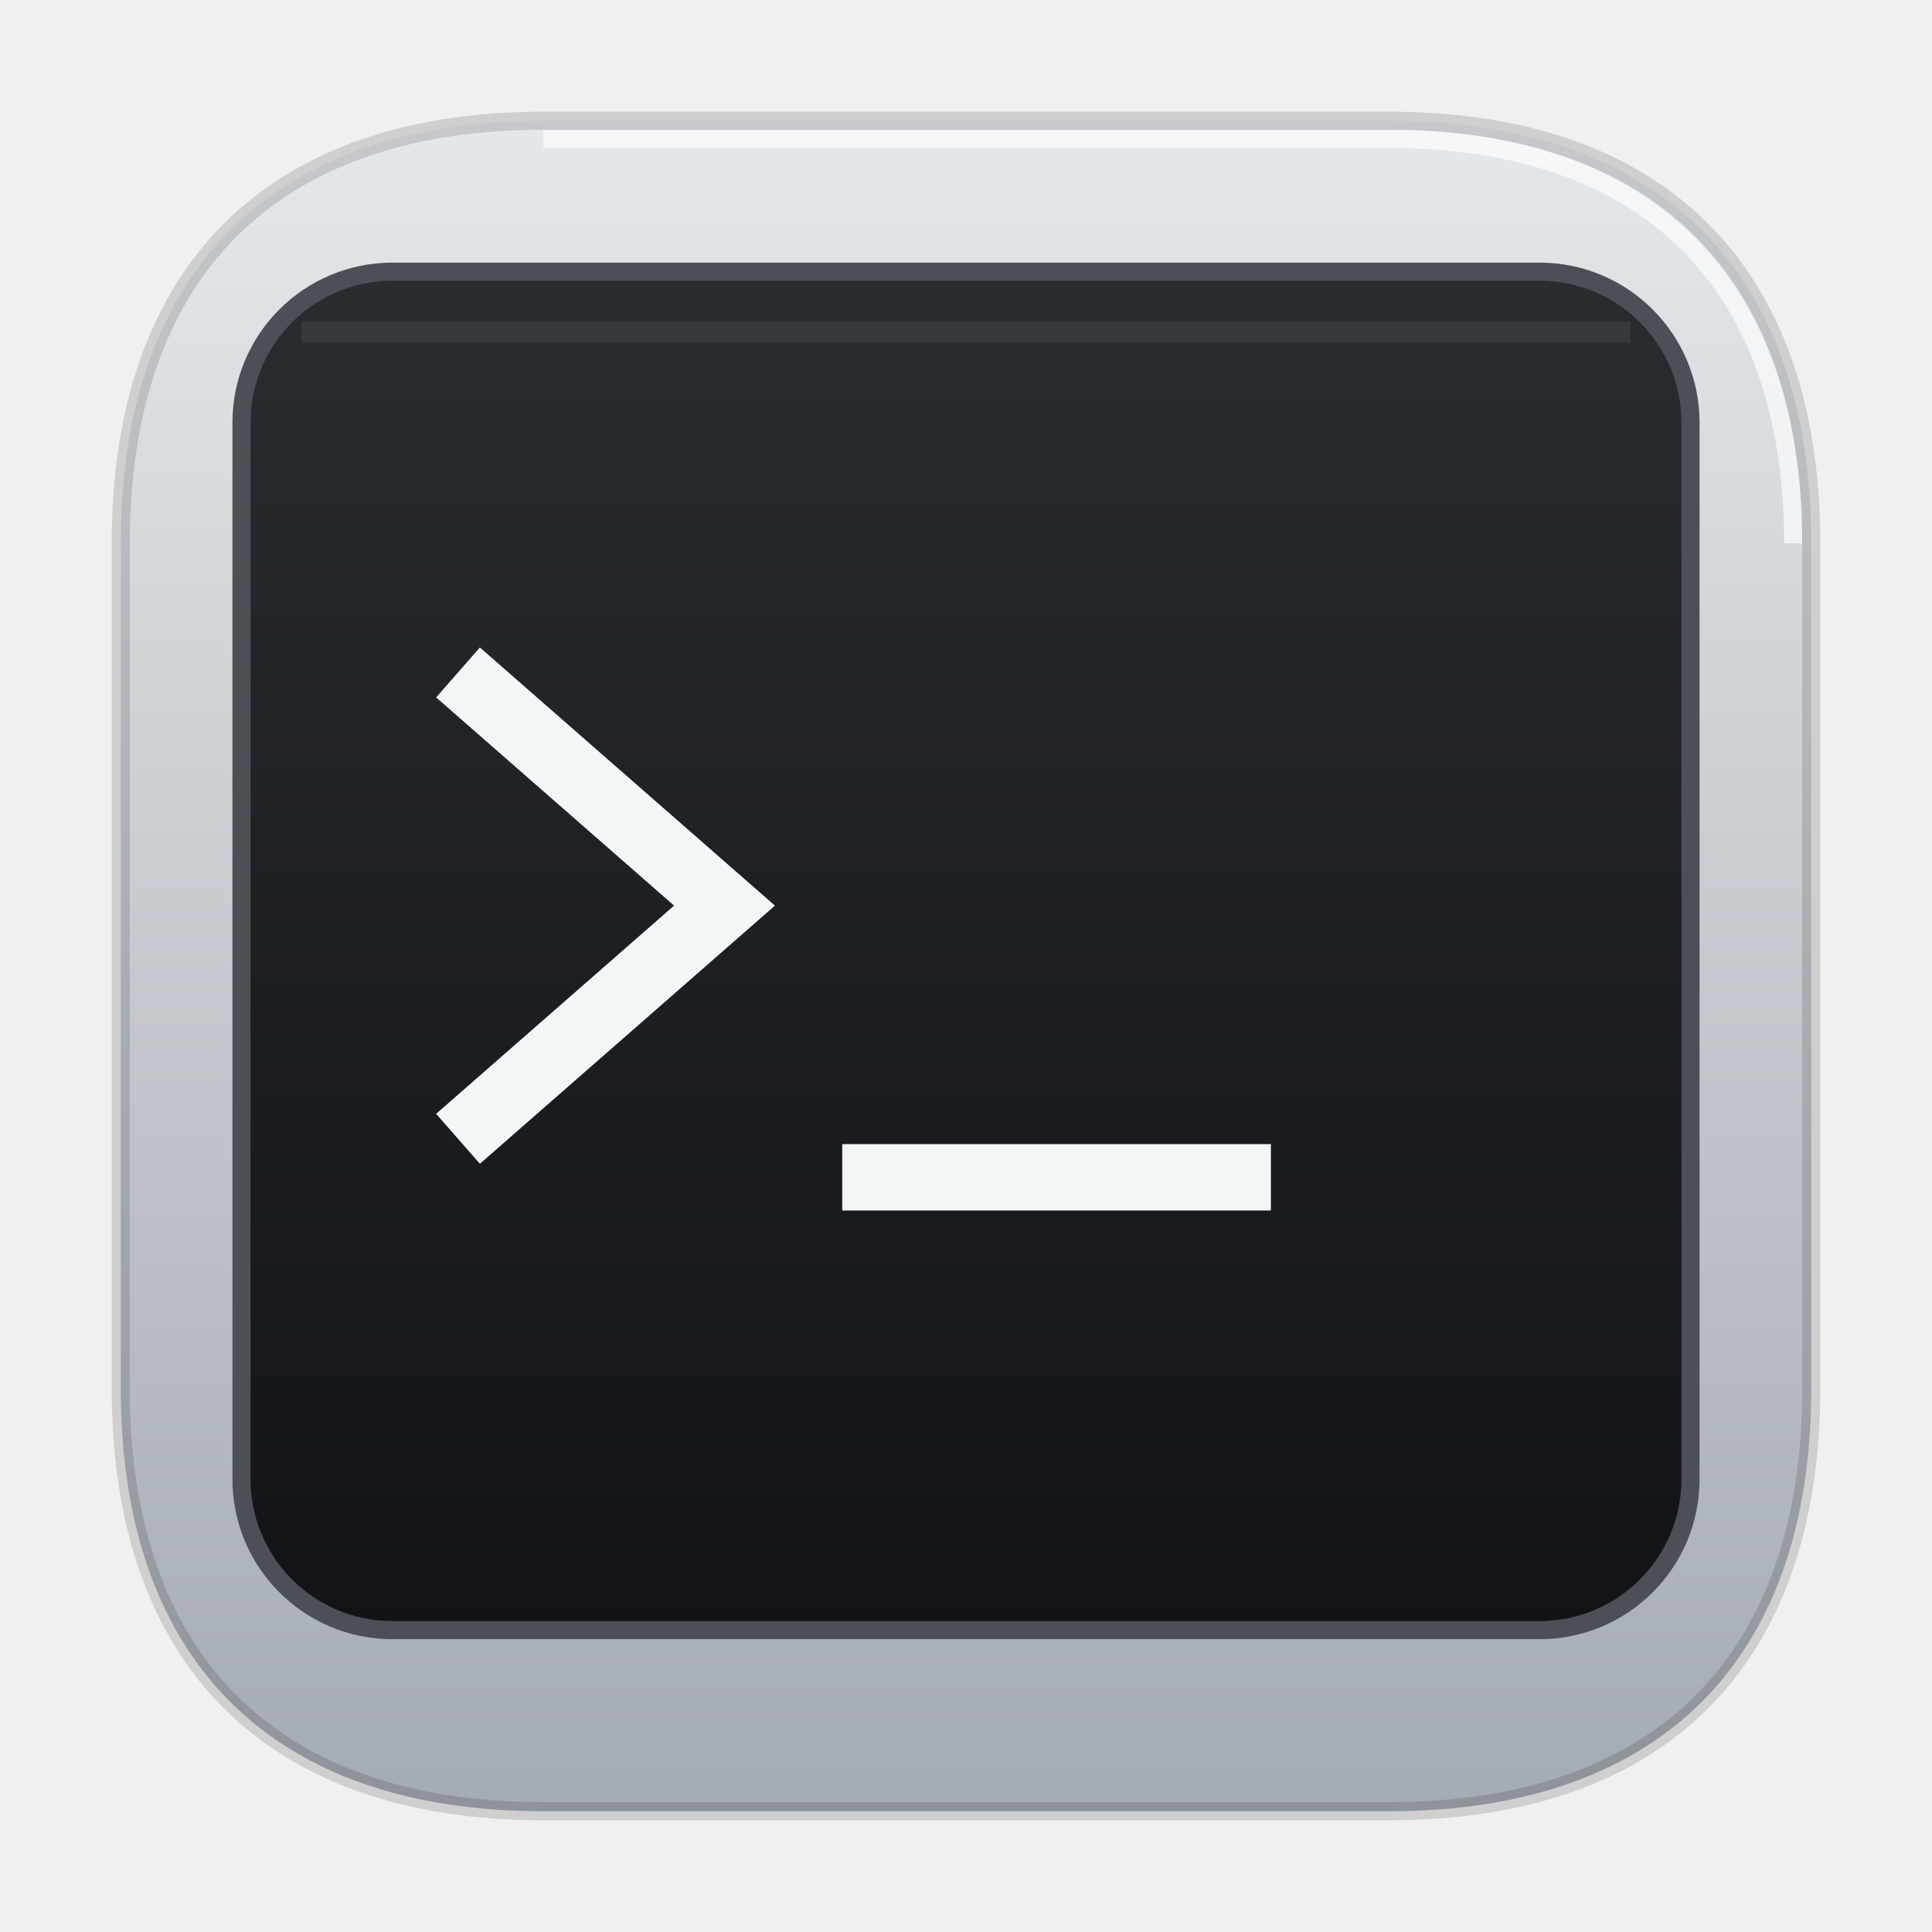
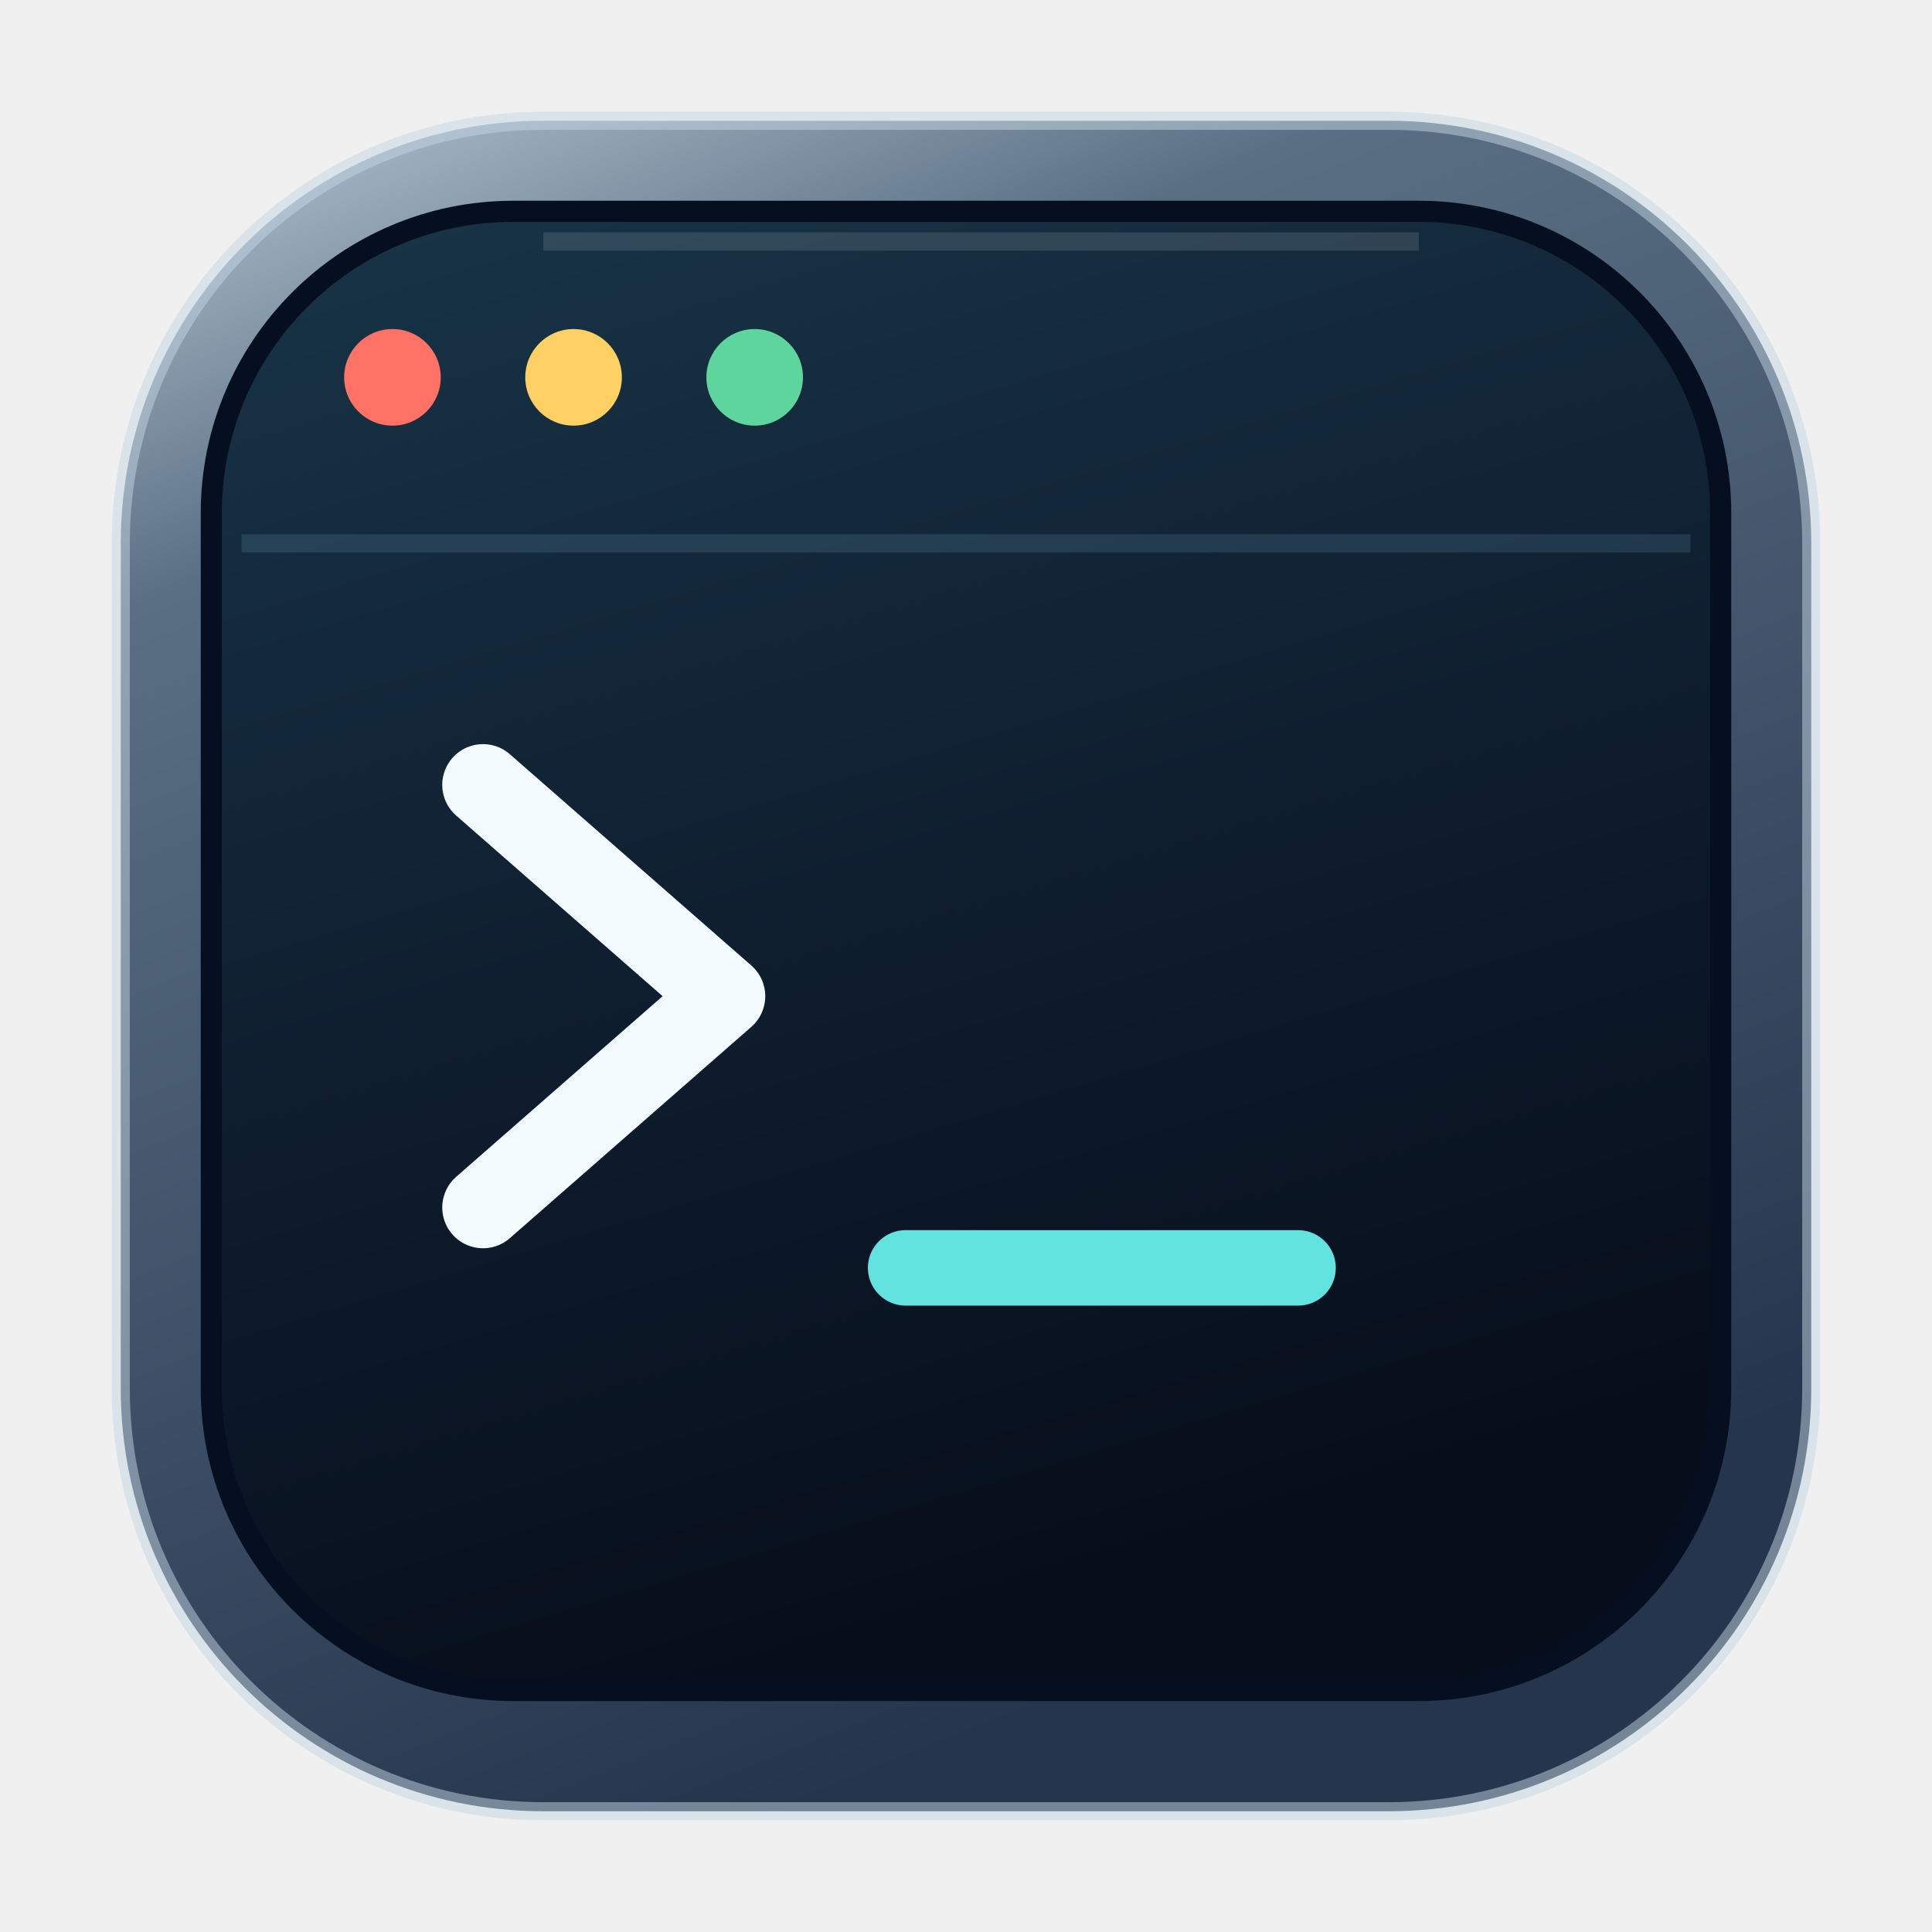
<svg xmlns="http://www.w3.org/2000/svg" viewBox="0 0 64 64">
  <defs>
-     <linearGradient id="metal" x2="0" y2="1">
-       <stop stop-color="#e5e8eb" />
-       <stop offset="1" stop-color="#a5abb3" />
+     <linearGradient id="case" x2=".4" y2="1">
+       <stop stop-color="#b7c8d4" />
+       <stop offset=".25" stop-color="#5a6f84" />
+       <stop offset="1" stop-color="#25354d" />
    </linearGradient>
-     <linearGradient id="screen" x2="0" y2="1">
-       <stop stop-color="#292c30" />
-       <stop offset="1" stop-color="#111316" />
+     <linearGradient id="screen" x2=".3" y2="1">
+       <stop stop-color="#183548" />
+       <stop offset=".6" stop-color="#0e1c2d" />
+       <stop offset="1" stop-color="#070e1b" />
    </linearGradient>
  </defs>
-   <path d="M18 4H46C55 4 60 9 60 18V46C60 55 55 60 46 60H18C9 60 4 55 4 46V18C4 9 9 4 18 4Z" fill="url(#metal)" stroke="#000" stroke-opacity=".14" stroke-width=".6" />
-   <path d="M18 4.6H46C54.6 4.6 59.4 9.4 59.4 18" fill="none" stroke="#fff" stroke-opacity=".65" stroke-width=".6" />
-   <rect x="8" y="9" width="48" height="45" rx="5" fill="url(#screen)" stroke="#4b5057" stroke-width=".6" />
-   <path d="M16 23L24 30L16 37M29 39H41" fill="none" stroke="#f3f6f7" stroke-width="2.2" stroke-linecap="square" stroke-linejoin="miter" />
-   <path d="M10 11H54" stroke="#fff" stroke-opacity=".07" stroke-width=".7" />
+   <rect x="4" y="4" width="56" height="56" rx="14" fill="url(#case)" stroke="#c5d6e4" stroke-opacity=".5" stroke-width=".6" />
+   <rect x="7" y="7" width="50" height="49" rx="10" fill="url(#screen)" stroke="#050f20" stroke-width=".7" />
+   <path d="M8 18h48" stroke="#83b8d6" stroke-opacity=".16" stroke-width=".6" />
+   <circle cx="13" cy="12.5" r="1.6" fill="#ff7265" />
+   <circle cx="19" cy="12.5" r="1.6" fill="#ffd063" />
+   <circle cx="25" cy="12.5" r="1.6" fill="#5ed59d" />
+   <path d="m16 26 8 7-8 7" fill="none" stroke="#f4fbff" stroke-width="2.7" stroke-linecap="round" stroke-linejoin="round" />
+   <path d="M30 42h13" stroke="#63e3df" stroke-width="2.5" stroke-linecap="round" />
+   <path d="M18 8h29" stroke="#fff" stroke-opacity=".12" stroke-width=".6" />
</svg>
